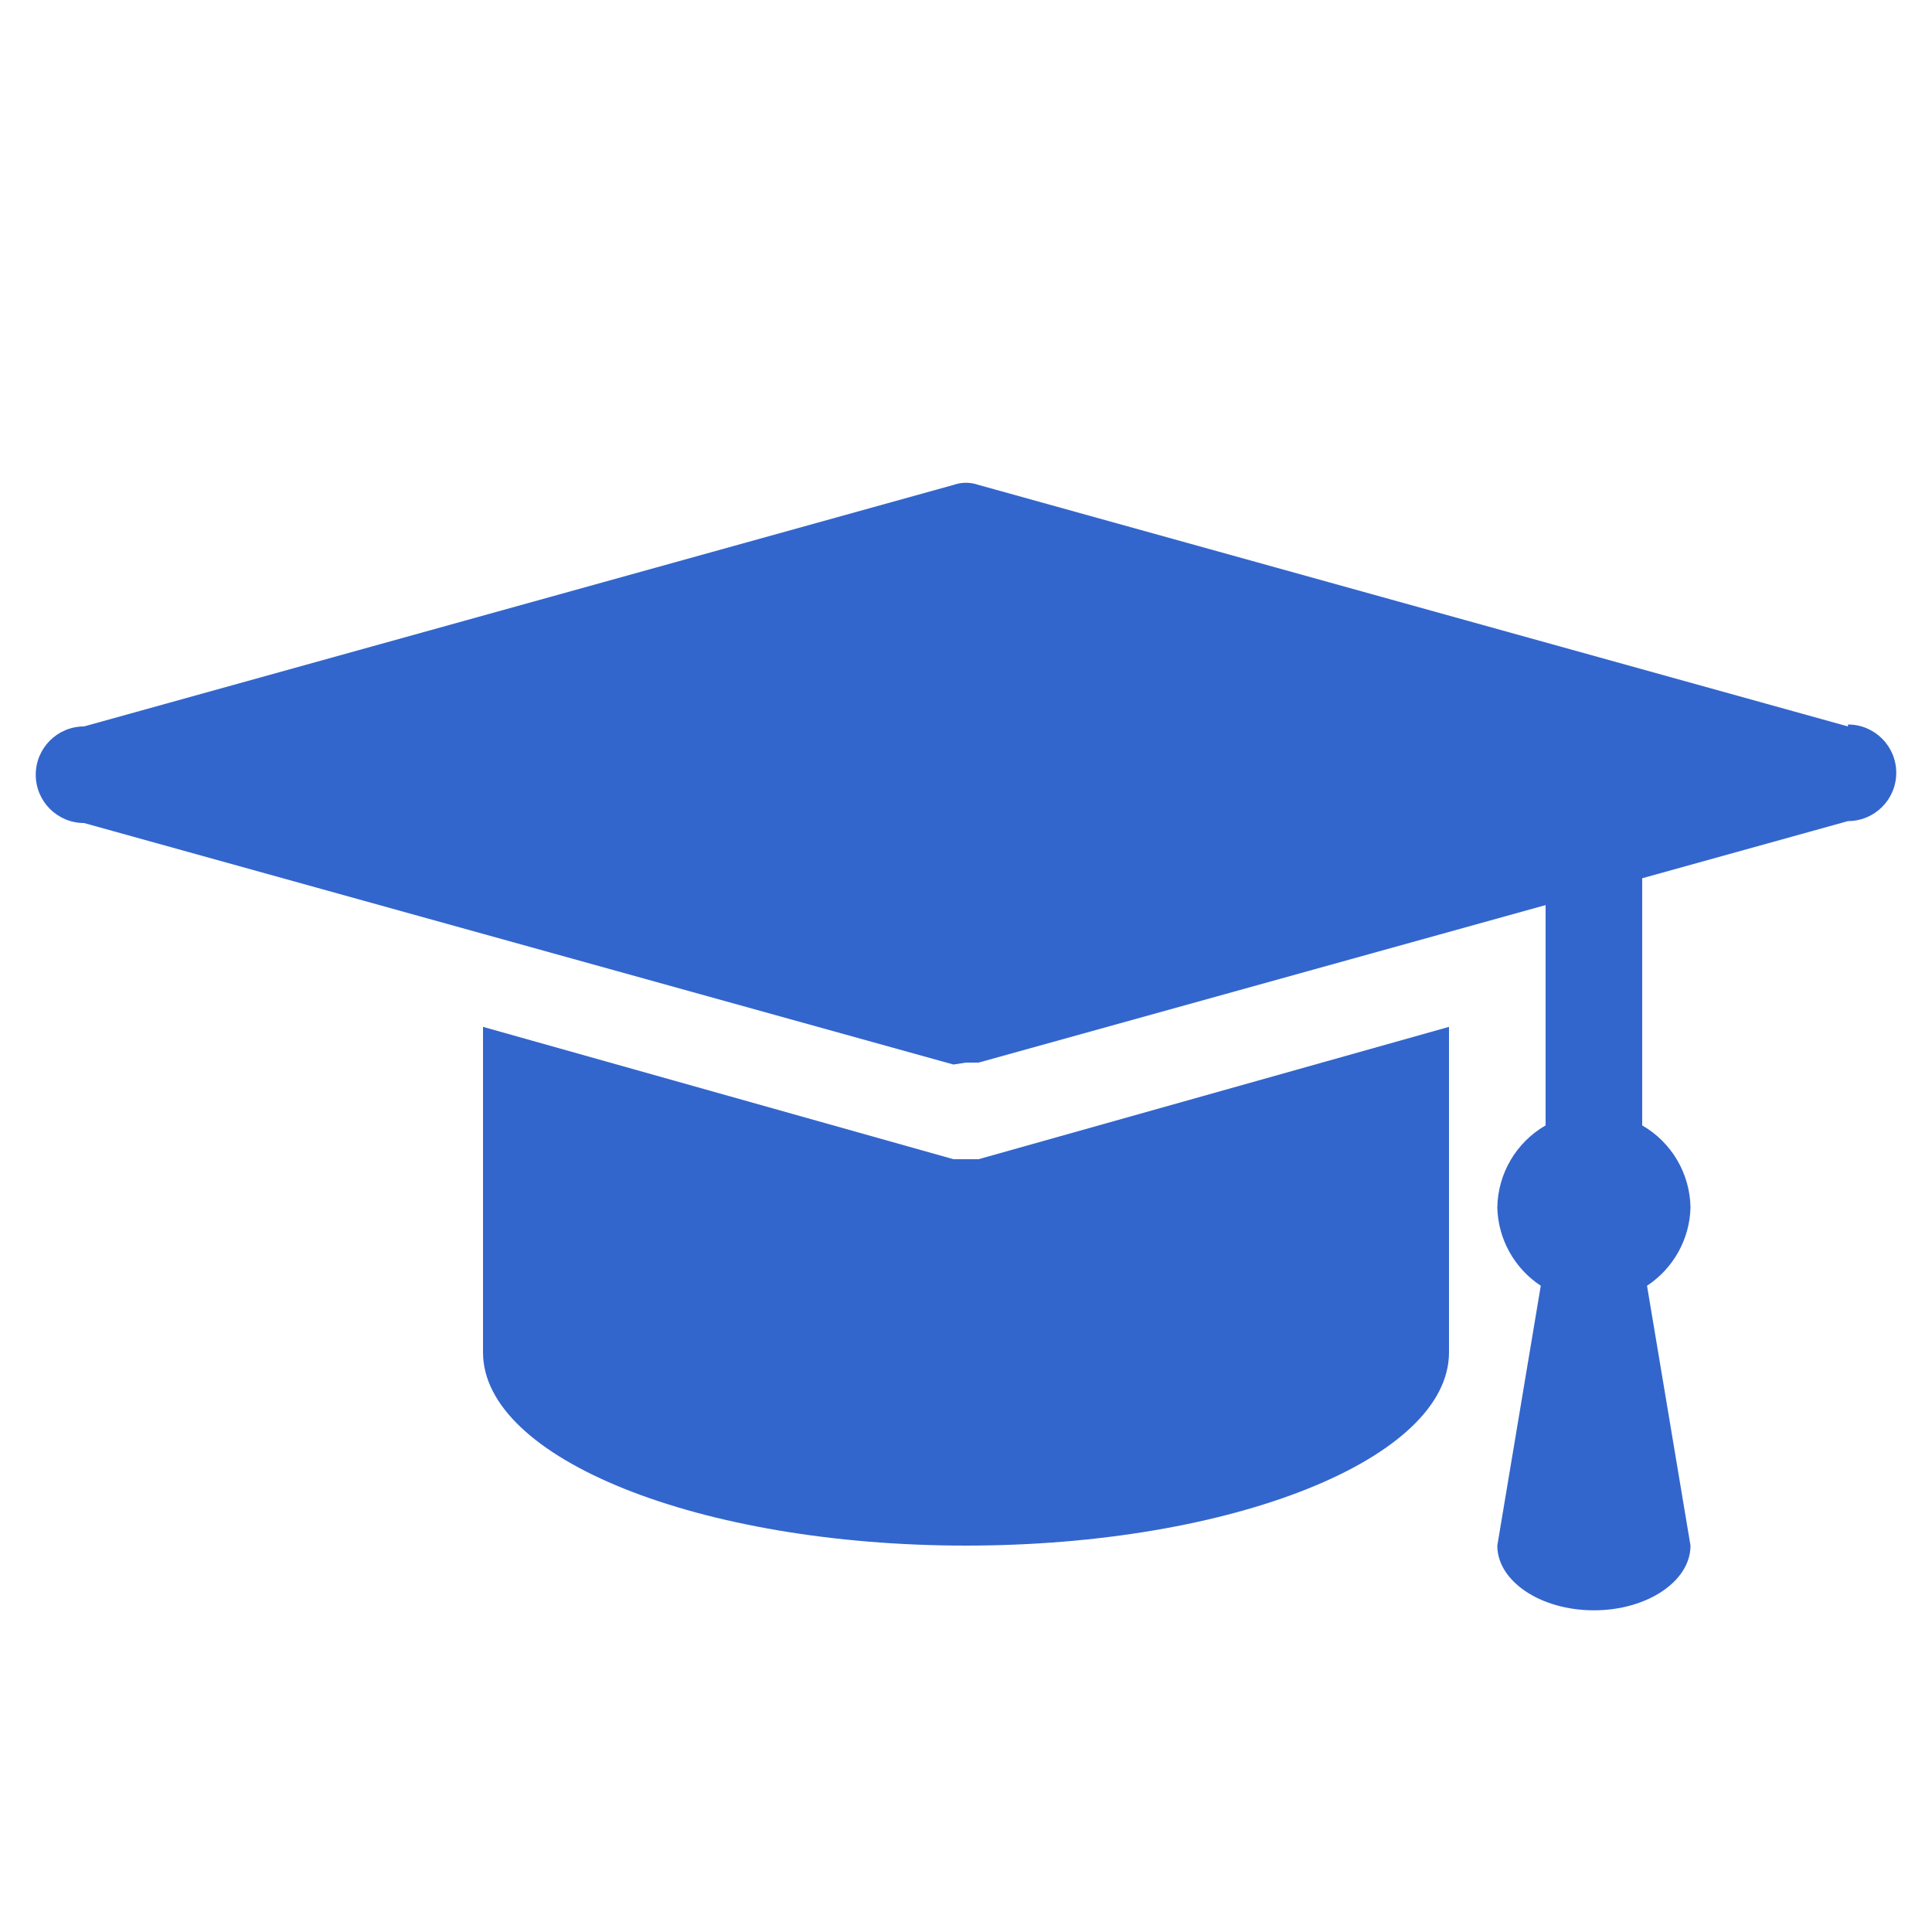
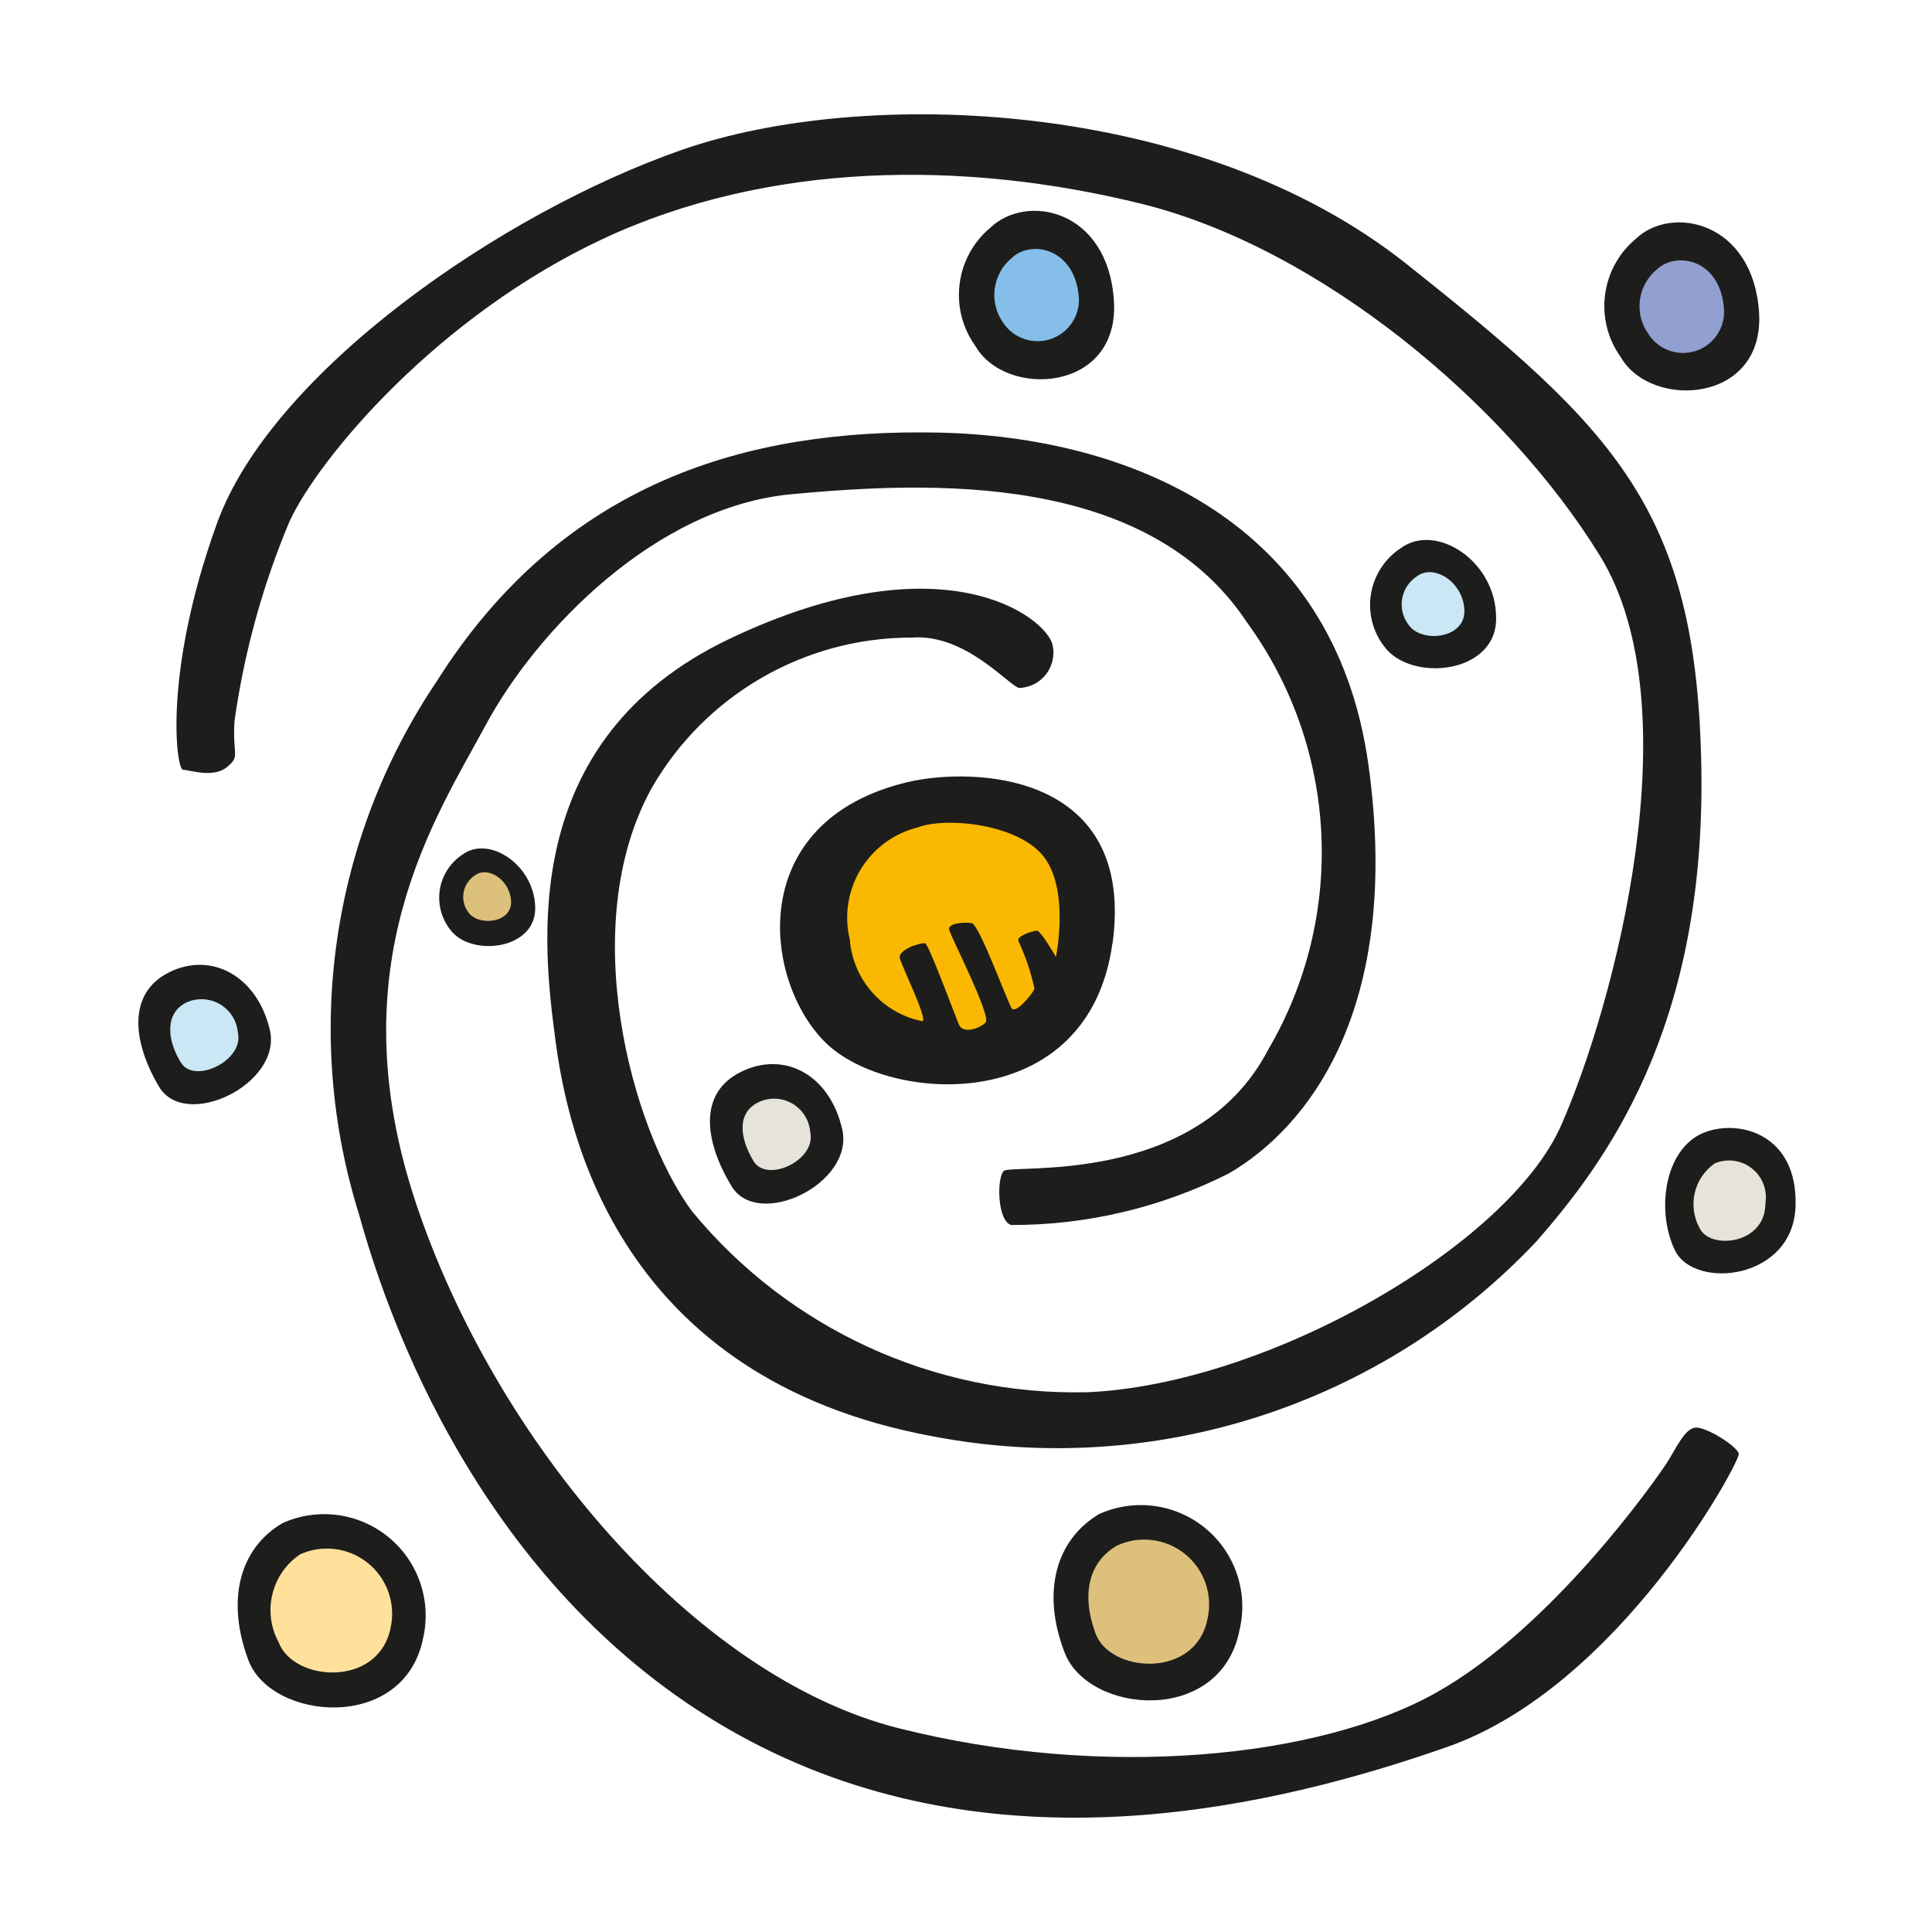
- <svg xmlns="http://www.w3.org/2000/svg" viewBox="2 2 20 20">
-   <path d="M12.13,14,12,14l-.13,0L7,12.63V16c0,1.1,2.24,2,5,2s5-.9,5-2V12.63Z" fill="#36c" />
-   <path d="M21.13,9.52l-9-2.5a.39.39,0,0,0-.26,0l-9,2.5a.5.5,0,0,0,0,1l9,2.5L12,13l.13,0,9-2.5a.5.5,0,0,0,0-1Z" fill="#36c" />
-   <path d="M19.5,14.5a1,1,0,0,0-.5-.85V10H18v3.65a1,1,0,0,0-.5.85,1,1,0,0,0,.45.81L17.5,18c0,.37.45.67,1,.67s1-.3,1-.67l-.45-2.69A1,1,0,0,0,19.5,14.5Z" fill="#36c" />
+ <svg xmlns="http://www.w3.org/2000/svg" width="800px" height="800px" viewBox="0 0 64 64">
+   <path d="m6.06 25.5c.21 0 1 .29 1.46-.09s.17-.37.25-1.54a26.66 26.66 0 0 1 1.83-6.62c1-2.13 4.92-6.79 10.38-9.34s11.92-2.62 17.83-1.16 12.09 6.62 15.19 11.66.46 14.92-1.29 18.88-9.71 8.58-15.71 8.83a16.45 16.45 0 0 1 -13.08-6c-2-2.71-3.84-9.46-1.34-14a9.93 9.93 0 0 1 8.63-5c1.75-.13 3.16 1.54 3.54 1.67a1.17 1.17 0 0 0 1.12-1.42c-.2-.92-3.62-3.58-10.7-.21s-6.17 10.25-5.77 13.3 2.08 11.2 12.5 13.12a21.83 21.83 0 0 0 20-6.46c2.25-2.58 5.59-7 5.46-15.62s-2.84-11.25-9.76-16.75-18-5.88-24-3.79-13.6 7.37-15.41 12.37-1.34 8.17-1.13 8.17zm50.13 21.79c-.38 0-.67.71-1 1.21s-3.75 5.41-7.63 7.58-11 2.88-17.79 1.17-13.38-9.54-16-17.42.67-12.75 2.33-15.83 5.59-7.21 10.13-7.63 11.77-.75 15.08 4.25a12.94 12.94 0 0 1 .69 14.17c-2.37 4.54-8.51 3.76-8.75 4s-.21 1.67.25 1.79a15.9 15.9 0 0 0 7.21-1.71c2.58-1.5 5.75-5.41 4.62-13.54s-8-10.87-14.25-11-12.41 1.58-16.62 8.25a20.61 20.61 0 0 0 -2.56 17.67c1.45 5.25 5.2 13.54 13.33 17.62s17 2 22.71 0 9.71-9.46 9.66-9.71-1.04-.87-1.41-.87zm-19.34-16c.8-5.71-4.58-5.9-6.79-5.38-5.41 1.29-4.79 6.59-2.71 8.63s8.71 2.46 9.5-3.29zm-12.29 4.21c-1.46.71-1.21 2.33-.33 3.79s4.08-.08 3.67-1.88-1.9-2.61-3.34-1.91zm-15.62-1.38c-.42-1.79-1.94-2.61-3.34-1.91s-1.2 2.33-.33 3.79 4.08-.09 3.67-1.88zm40.62-13.66c0-1.88-2-3.16-3.16-2.3a2.25 2.25 0 0 0 -.55 3.25c.88 1.21 3.75.92 3.71-.95zm-34.24 7.85a1.71 1.71 0 0 0 -.41 2.48c.66.92 2.85.69 2.82-.73s-1.54-2.4-2.41-1.75zm17.49-20.77a2.9 2.9 0 0 0 -.5 3.92c1 1.75 4.79 1.54 4.59-1.5s-2.9-3.56-4.09-2.42zm25.46 2.79c-.21-3-2.9-3.55-4.08-2.42a2.9 2.9 0 0 0 -.5 3.92c1 1.75 4.79 1.54 4.58-1.5zm-48.92 40.13c-1.41.83-1.87 2.54-1.12 4.54s5.17 2.41 5.79-.75a3.36 3.36 0 0 0 -4.67-3.79zm47.05-12.92c-1.25.54-1.55 2.54-.92 3.87s3.92 1 4-1.45-1.96-2.91-3.08-2.42z" fill="#1d1d1b" />
+   <path d="m30.4 27.41c.93-.36 3.37-.12 4.2 1s.38 3.29.38 3.29-.5-.87-.63-.87-.66.17-.62.33a7.45 7.45 0 0 1 .54 1.59c-.08.2-.62.83-.75.66s-1.08-2.79-1.33-2.83-.79 0-.75.21 1.41 2.87 1.21 3.08-.75.38-.88.08-1-2.66-1.12-2.7-.92.2-.84.5.92 2 .75 2.08a3 3 0 0 1 -2.41-2.71 3.08 3.08 0 0 1 2.25-3.71z" fill="#fab900" />
+   <path d="m25.13 36.51a1.2 1.2 0 0 1 1.71 1c.21.91-1.43 1.7-1.88.95s-.57-1.59.17-1.95z" fill="#e6e4da" />
+   <path d="m6.17 33.21a1.21 1.21 0 0 1 1.71 1c.21.92-1.43 1.71-1.88 1s-.57-1.63.17-2z" fill="#cbe7f5" />
+   <path d="m46.94 19.09c.57-.43 1.55.21 1.57 1.14s-1.41 1.08-1.84.48a1.11 1.11 0 0 1 .27-1.62z" fill="#cbe7f5" />
+   <path d="m15.73 29c.44-.33 1.18.16 1.2.87s-1.07.82-1.41.36a.85.85 0 0 1 .21-1.23z" fill="#ddc07c" />
+   <path d="m33.51 8.55c.64-.62 2.11-.34 2.23 1.32a1.37 1.37 0 0 1 -2.51.82 1.59 1.59 0 0 1 .28-2.14z" fill="#85bfe9" />
+   <path d="m54.88 8.93c.65-.62 2.12-.35 2.23 1.32a1.36 1.36 0 0 1 -2.5.82 1.58 1.58 0 0 1 .27-2.14z" fill="#92a0d1" />
+   <path d="m9.94 51.49a2.16 2.16 0 0 1 3 2.43c-.4 2-3.23 1.79-3.71.48a2.23 2.23 0 0 1 .71-2.91z" fill="#ffe19b" />
+   <path d="m36.4 50.16a3.36 3.36 0 0 1 4.66 3.84c-.62 3.16-5 2.79-5.79.75s-.27-3.75 1.13-4.59z" fill="#1d1d1b" />
+   <path d="m37 51.2a2.15 2.15 0 0 1 3 2.43c-.4 2-3.23 1.79-3.71.48s-.22-2.37.71-2.91z" fill="#ddc07c" />
+   <path d="m56.8 38.54a1.22 1.22 0 0 1 1.68 1.33c0 1.36-1.84 1.54-2.18.81a1.65 1.65 0 0 1 .5-2.14z" fill="#e6e4da" />
</svg>
